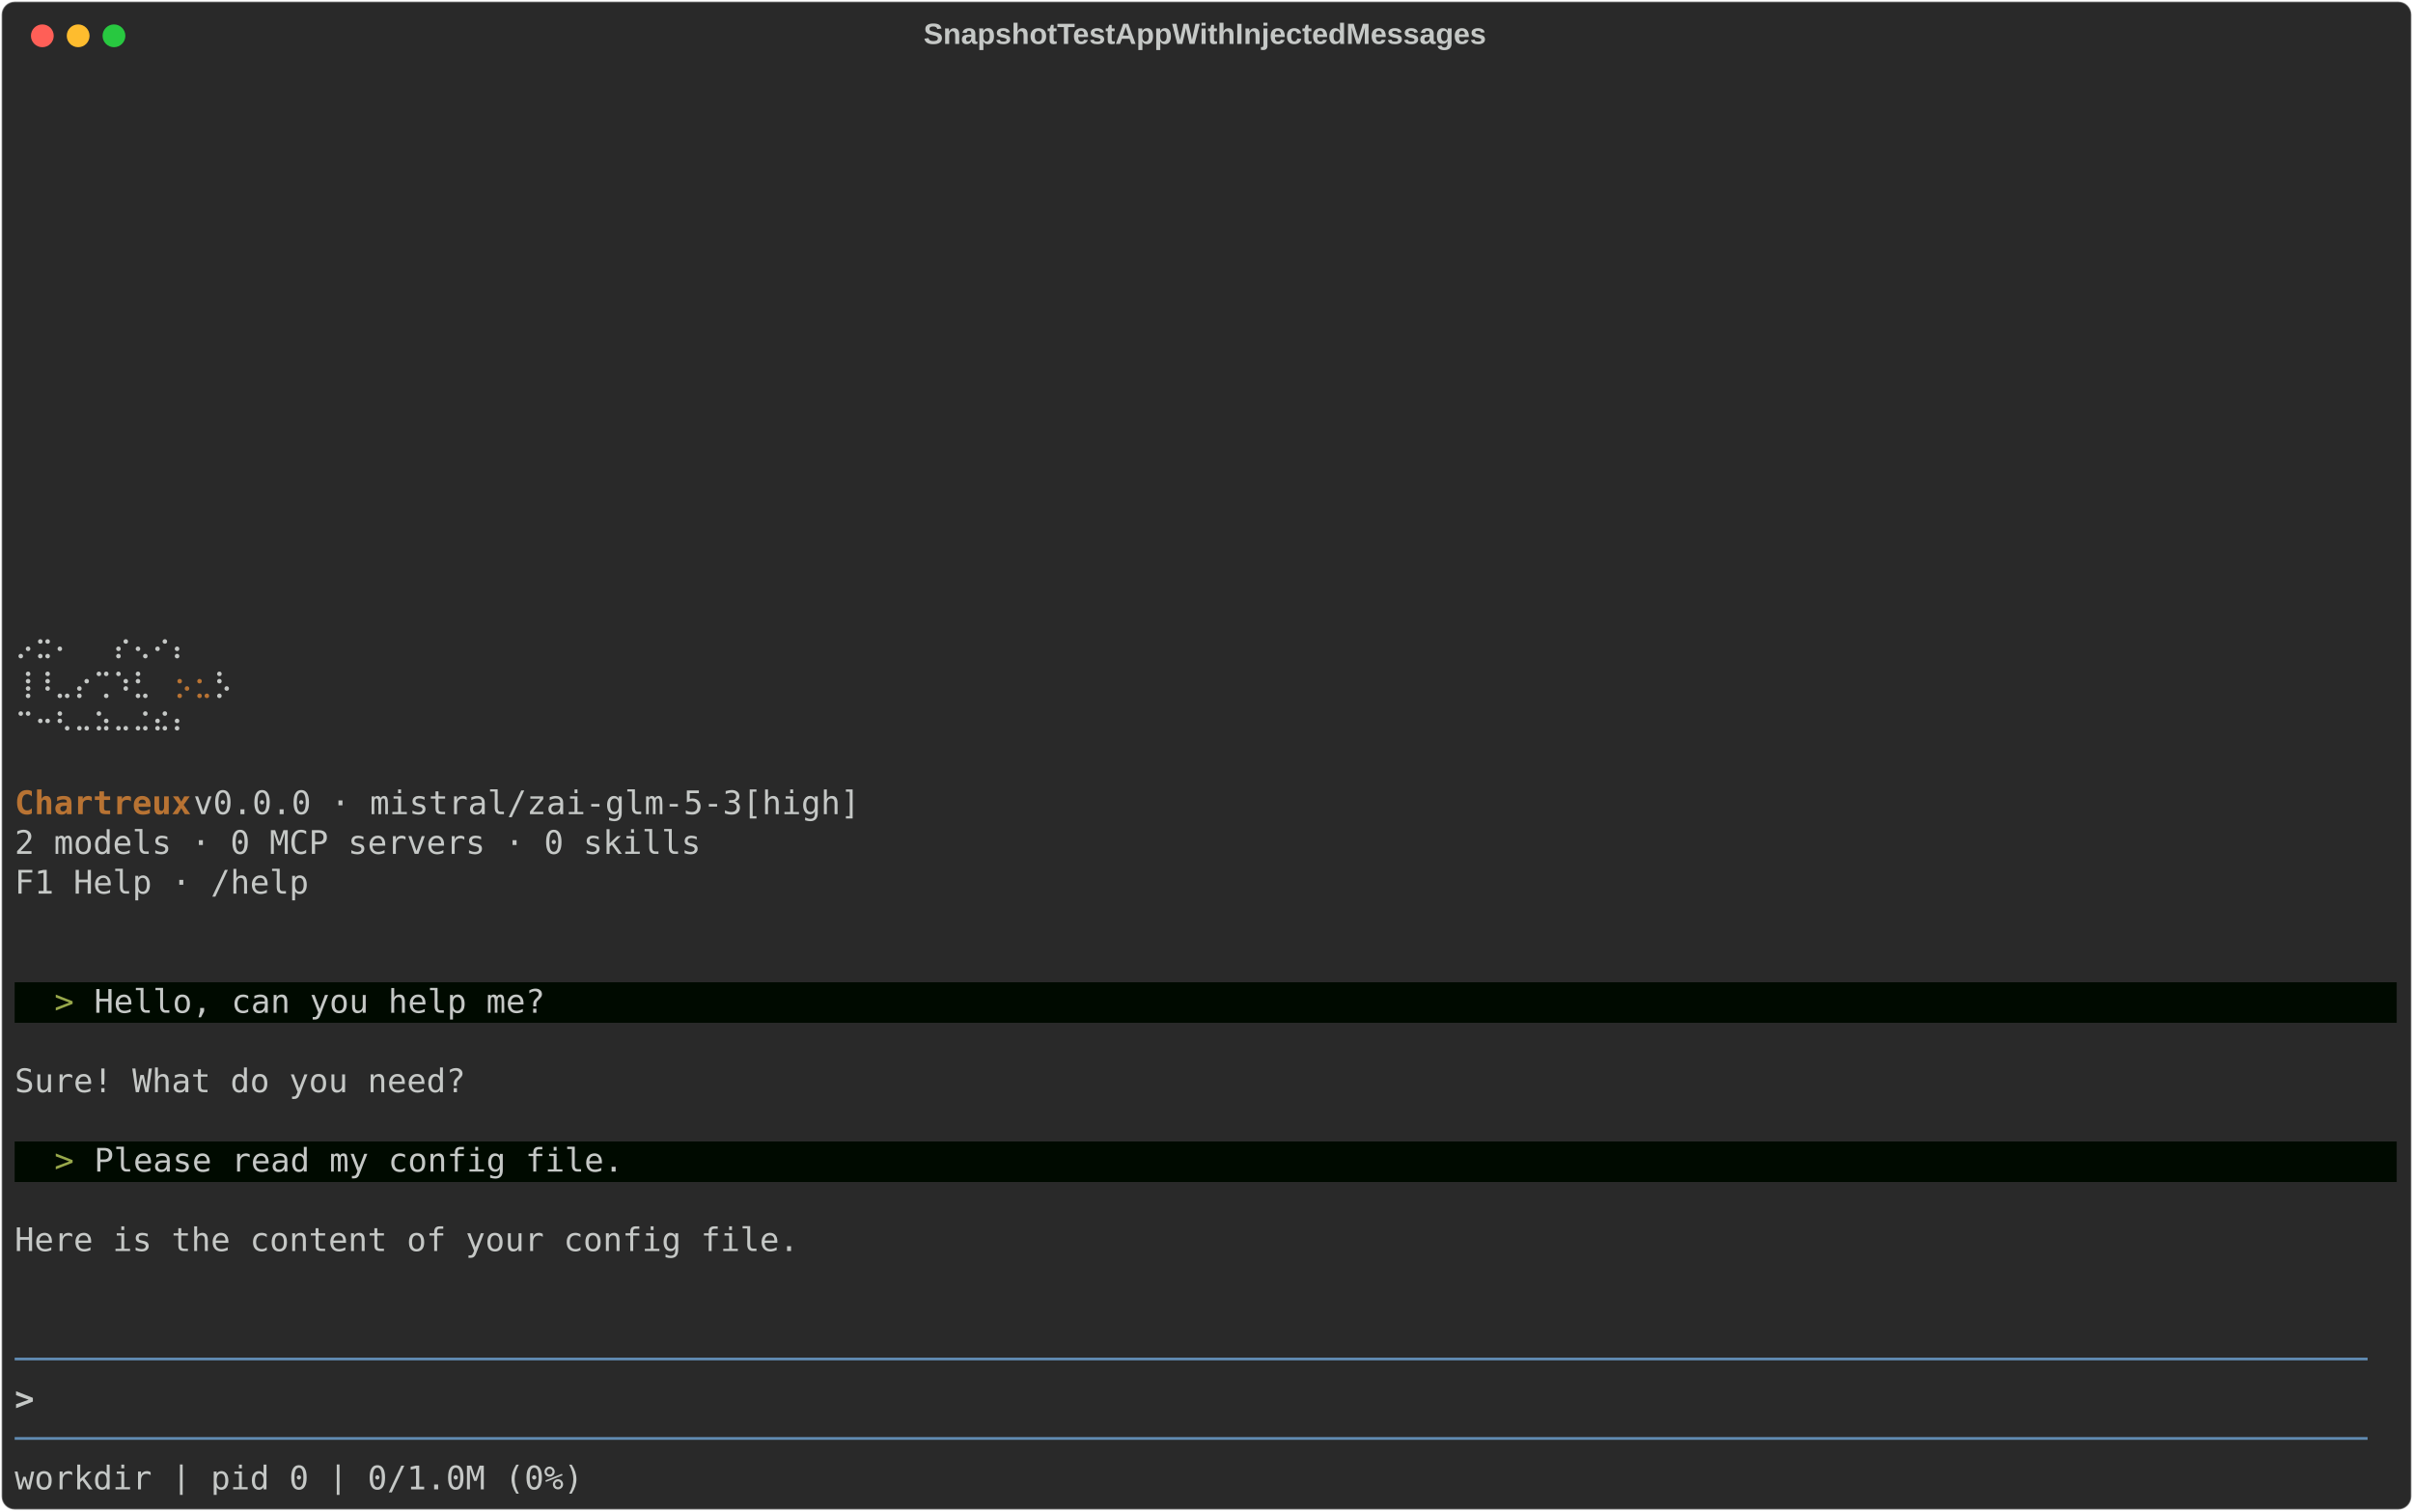
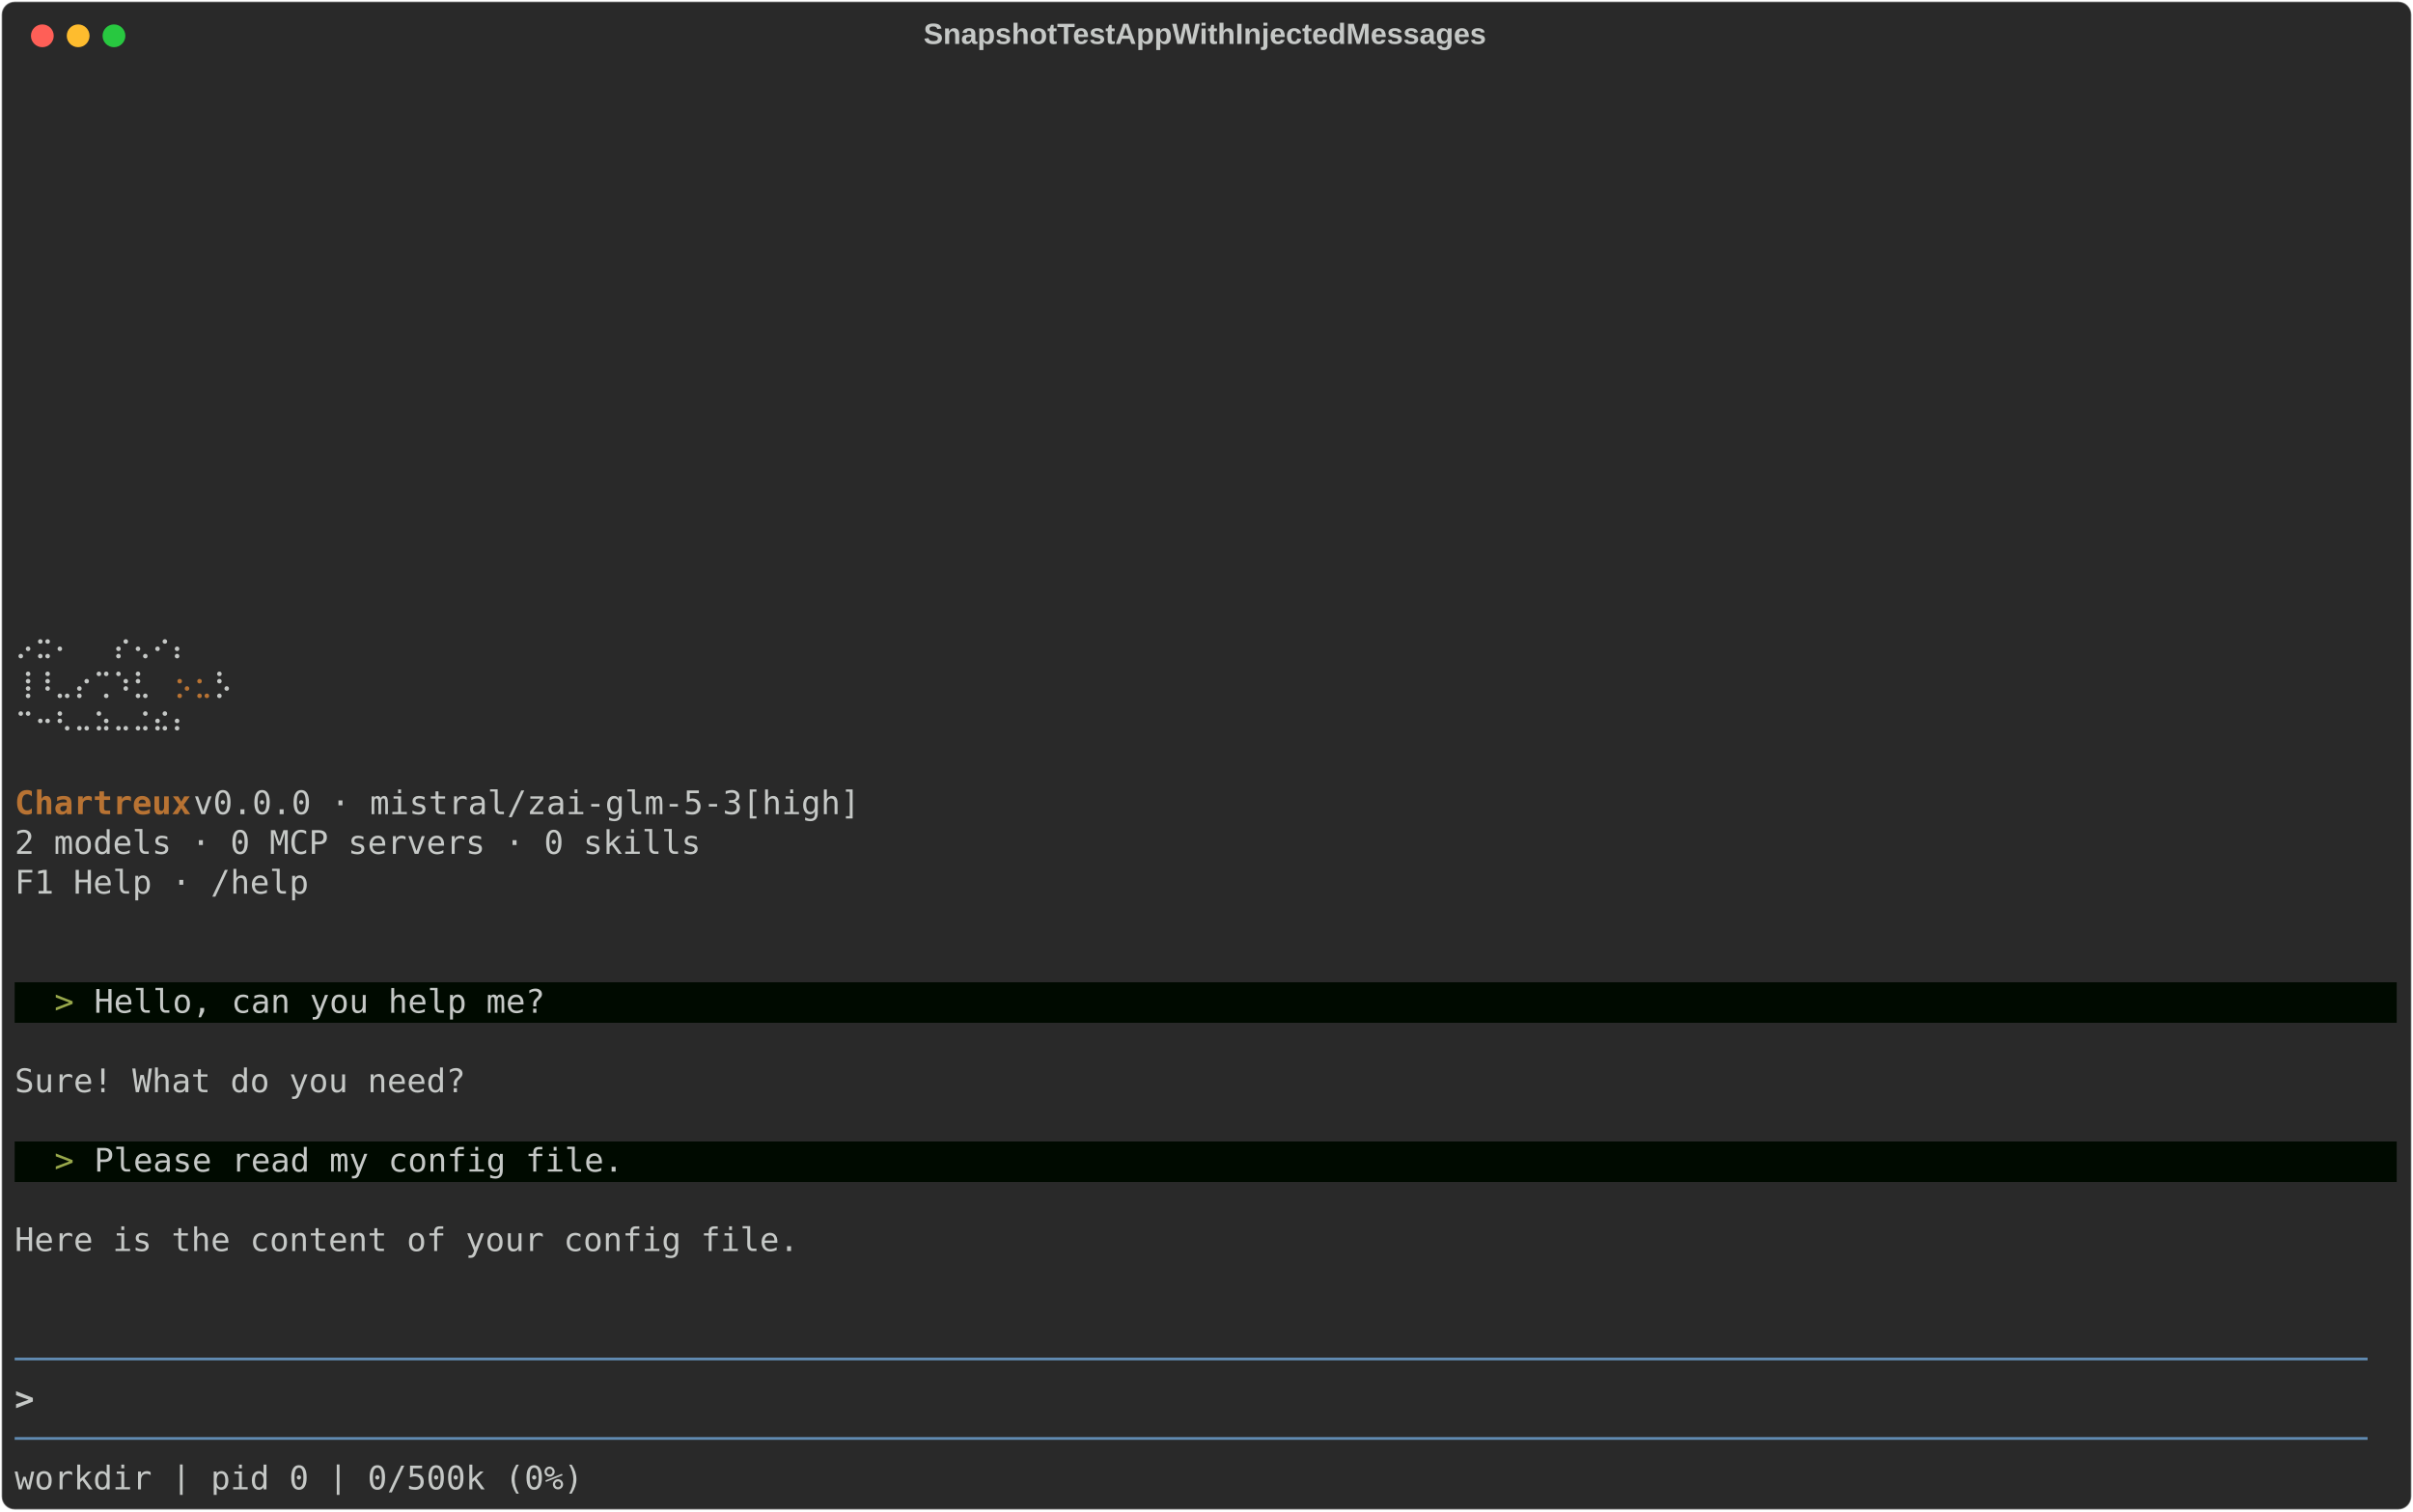
<svg xmlns="http://www.w3.org/2000/svg" class="rich-terminal" viewBox="0 0 1482 928.4">
  <style>

    @font-face {
        font-family: "Fira Code";
        src: local("FiraCode-Regular"),
                url("https://cdnjs.cloudflare.com/ajax/libs/firacode/6.2.0/woff2/FiraCode-Regular.woff2") format("woff2"),
                url("https://cdnjs.cloudflare.com/ajax/libs/firacode/6.2.0/woff/FiraCode-Regular.woff") format("woff");
        font-style: normal;
        font-weight: 400;
    }
    @font-face {
        font-family: "Fira Code";
        src: local("FiraCode-Bold"),
                url("https://cdnjs.cloudflare.com/ajax/libs/firacode/6.2.0/woff2/FiraCode-Bold.woff2") format("woff2"),
                url("https://cdnjs.cloudflare.com/ajax/libs/firacode/6.2.0/woff/FiraCode-Bold.woff") format("woff");
        font-style: bold;
        font-weight: 700;
    }

    .terminal-matrix {
        font-family: Fira Code, monospace;
        font-size: 20px;
        line-height: 24.4px;
        font-variant-east-asian: full-width;
    }

    .terminal-title {
        font-size: 18px;
        font-weight: bold;
        font-family: arial;
    }

    .terminal-r1 { fill: #c5c8c6 }
.terminal-r2 { fill: #b87333 }
.terminal-r3 { fill: #b87333;font-weight: bold }
.terminal-r4 { fill: #98a84b }
.terminal-r5 { fill: #608ab1 }
.terminal-r6 { fill: #c5c8c6;font-weight: bold }
    </style>
  <defs>
    <clipPath id="terminal-clip-terminal">
      <rect x="0" y="0" width="1463.0" height="877.4" />
    </clipPath>
    <clipPath id="terminal-line-0">
      <rect x="0" y="1.5" width="1464" height="24.65" />
    </clipPath>
    <clipPath id="terminal-line-1">
      <rect x="0" y="25.9" width="1464" height="24.65" />
    </clipPath>
    <clipPath id="terminal-line-2">
      <rect x="0" y="50.3" width="1464" height="24.65" />
    </clipPath>
    <clipPath id="terminal-line-3">
      <rect x="0" y="74.7" width="1464" height="24.65" />
    </clipPath>
    <clipPath id="terminal-line-4">
      <rect x="0" y="99.1" width="1464" height="24.65" />
    </clipPath>
    <clipPath id="terminal-line-5">
      <rect x="0" y="123.5" width="1464" height="24.65" />
    </clipPath>
    <clipPath id="terminal-line-6">
      <rect x="0" y="147.9" width="1464" height="24.65" />
    </clipPath>
    <clipPath id="terminal-line-7">
      <rect x="0" y="172.3" width="1464" height="24.65" />
    </clipPath>
    <clipPath id="terminal-line-8">
      <rect x="0" y="196.7" width="1464" height="24.65" />
    </clipPath>
    <clipPath id="terminal-line-9">
      <rect x="0" y="221.1" width="1464" height="24.65" />
    </clipPath>
    <clipPath id="terminal-line-10">
      <rect x="0" y="245.5" width="1464" height="24.65" />
    </clipPath>
    <clipPath id="terminal-line-11">
      <rect x="0" y="269.9" width="1464" height="24.65" />
    </clipPath>
    <clipPath id="terminal-line-12">
      <rect x="0" y="294.3" width="1464" height="24.65" />
    </clipPath>
    <clipPath id="terminal-line-13">
      <rect x="0" y="318.7" width="1464" height="24.65" />
    </clipPath>
    <clipPath id="terminal-line-14">
      <rect x="0" y="343.1" width="1464" height="24.65" />
    </clipPath>
    <clipPath id="terminal-line-15">
      <rect x="0" y="367.5" width="1464" height="24.65" />
    </clipPath>
    <clipPath id="terminal-line-16">
      <rect x="0" y="391.9" width="1464" height="24.65" />
    </clipPath>
    <clipPath id="terminal-line-17">
      <rect x="0" y="416.3" width="1464" height="24.65" />
    </clipPath>
    <clipPath id="terminal-line-18">
      <rect x="0" y="440.7" width="1464" height="24.65" />
    </clipPath>
    <clipPath id="terminal-line-19">
      <rect x="0" y="465.1" width="1464" height="24.65" />
    </clipPath>
    <clipPath id="terminal-line-20">
      <rect x="0" y="489.5" width="1464" height="24.65" />
    </clipPath>
    <clipPath id="terminal-line-21">
      <rect x="0" y="513.9" width="1464" height="24.65" />
    </clipPath>
    <clipPath id="terminal-line-22">
      <rect x="0" y="538.3" width="1464" height="24.65" />
    </clipPath>
    <clipPath id="terminal-line-23">
      <rect x="0" y="562.7" width="1464" height="24.65" />
    </clipPath>
    <clipPath id="terminal-line-24">
      <rect x="0" y="587.1" width="1464" height="24.65" />
    </clipPath>
    <clipPath id="terminal-line-25">
      <rect x="0" y="611.5" width="1464" height="24.65" />
    </clipPath>
    <clipPath id="terminal-line-26">
      <rect x="0" y="635.9" width="1464" height="24.65" />
    </clipPath>
    <clipPath id="terminal-line-27">
      <rect x="0" y="660.3" width="1464" height="24.65" />
    </clipPath>
    <clipPath id="terminal-line-28">
      <rect x="0" y="684.7" width="1464" height="24.65" />
    </clipPath>
    <clipPath id="terminal-line-29">
      <rect x="0" y="709.1" width="1464" height="24.65" />
    </clipPath>
    <clipPath id="terminal-line-30">
      <rect x="0" y="733.5" width="1464" height="24.65" />
    </clipPath>
    <clipPath id="terminal-line-31">
      <rect x="0" y="757.9" width="1464" height="24.65" />
    </clipPath>
    <clipPath id="terminal-line-32">
      <rect x="0" y="782.3" width="1464" height="24.65" />
    </clipPath>
    <clipPath id="terminal-line-33">
      <rect x="0" y="806.7" width="1464" height="24.65" />
    </clipPath>
    <clipPath id="terminal-line-34">
      <rect x="0" y="831.1" width="1464" height="24.65" />
    </clipPath>
  </defs>
  <rect fill="#292929" stroke="rgba(255,255,255,0.35)" stroke-width="1" x="1" y="1" width="1480" height="926.4" rx="8" />
  <text class="terminal-title" fill="#c5c8c6" text-anchor="middle" x="740" y="27">SnapshotTestAppWithInjectedMessages</text>
  <g transform="translate(26,22)">
    <circle cx="0" cy="0" r="7" fill="#ff5f57" />
    <circle cx="22" cy="0" r="7" fill="#febc2e" />
    <circle cx="44" cy="0" r="7" fill="#28c840" />
  </g>
  <g transform="translate(9, 41)" clip-path="url(#terminal-clip-terminal)">
    <rect fill="#000a00" x="0" y="562.7" width="24.4" height="24.65" shape-rendering="crispEdges" />
    <rect fill="#000a00" x="24.4" y="562.7" width="12.2" height="24.65" shape-rendering="crispEdges" />
    <rect fill="#000a00" x="36.6" y="562.7" width="12.2" height="24.65" shape-rendering="crispEdges" />
    <rect fill="#000a00" x="48.8" y="562.7" width="280.6" height="24.65" shape-rendering="crispEdges" />
    <rect fill="#000a00" x="329.4" y="562.7" width="1134.6" height="24.65" shape-rendering="crispEdges" />
    <rect fill="#000a00" x="0" y="660.3" width="24.4" height="24.65" shape-rendering="crispEdges" />
    <rect fill="#000a00" x="24.4" y="660.3" width="12.2" height="24.65" shape-rendering="crispEdges" />
    <rect fill="#000a00" x="36.6" y="660.3" width="12.2" height="24.65" shape-rendering="crispEdges" />
    <rect fill="#000a00" x="48.8" y="660.3" width="329.4" height="24.65" shape-rendering="crispEdges" />
    <rect fill="#000a00" x="378.2" y="660.3" width="1085.8" height="24.65" shape-rendering="crispEdges" />
    <g class="terminal-matrix">
      <text class="terminal-r1" x="1464" y="20" textLength="12.2" clip-path="url(#terminal-line-0)">
</text>
      <text class="terminal-r1" x="1464" y="44.4" textLength="12.2" clip-path="url(#terminal-line-1)">
</text>
      <text class="terminal-r1" x="1464" y="68.8" textLength="12.2" clip-path="url(#terminal-line-2)">
</text>
      <text class="terminal-r1" x="1464" y="93.2" textLength="12.2" clip-path="url(#terminal-line-3)">
</text>
      <text class="terminal-r1" x="1464" y="117.6" textLength="12.2" clip-path="url(#terminal-line-4)">
</text>
      <text class="terminal-r1" x="1464" y="142" textLength="12.2" clip-path="url(#terminal-line-5)">
</text>
      <text class="terminal-r1" x="1464" y="166.4" textLength="12.2" clip-path="url(#terminal-line-6)">
</text>
      <text class="terminal-r1" x="1464" y="190.8" textLength="12.2" clip-path="url(#terminal-line-7)">
</text>
      <text class="terminal-r1" x="1464" y="215.2" textLength="12.2" clip-path="url(#terminal-line-8)">
</text>
      <text class="terminal-r1" x="1464" y="239.6" textLength="12.2" clip-path="url(#terminal-line-9)">
</text>
      <text class="terminal-r1" x="1464" y="264" textLength="12.2" clip-path="url(#terminal-line-10)">
</text>
      <text class="terminal-r1" x="1464" y="288.4" textLength="12.2" clip-path="url(#terminal-line-11)">
</text>
      <text class="terminal-r1" x="1464" y="312.8" textLength="12.2" clip-path="url(#terminal-line-12)">
</text>
      <text class="terminal-r1" x="1464" y="337.2" textLength="12.2" clip-path="url(#terminal-line-13)">
</text>
      <text class="terminal-r1" x="0" y="361.6" textLength="134.2" clip-path="url(#terminal-line-14)">  ⡠⣒⠄  ⡔⢄⠔⡄</text>
      <text class="terminal-r1" x="1464" y="361.6" textLength="12.2" clip-path="url(#terminal-line-14)">
</text>
      <text class="terminal-r1" x="0" y="386" textLength="97.6" clip-path="url(#terminal-line-15)"> ⢸⠸⣀⡔⢉⠱⣃</text>
      <text class="terminal-r2" x="97.6" y="386" textLength="12.2" clip-path="url(#terminal-line-15)">⡢</text>
      <text class="terminal-r2" x="109.8" y="386" textLength="12.2" clip-path="url(#terminal-line-15)">⣂</text>
      <text class="terminal-r1" x="122" y="386" textLength="12.2" clip-path="url(#terminal-line-15)">⡣</text>
      <text class="terminal-r1" x="1464" y="386" textLength="12.2" clip-path="url(#terminal-line-15)">
</text>
      <text class="terminal-r1" x="0" y="410.4" textLength="134.2" clip-path="url(#terminal-line-16)">  ⠉⠒⠣⠤⠵⠤⠬⠮⠆</text>
      <text class="terminal-r1" x="1464" y="410.4" textLength="12.2" clip-path="url(#terminal-line-16)">
</text>
      <text class="terminal-r1" x="1464" y="434.8" textLength="12.2" clip-path="url(#terminal-line-17)">
</text>
      <text class="terminal-r3" x="0" y="459.2" textLength="109.8" clip-path="url(#terminal-line-18)">Chartreux</text>
      <text class="terminal-r1" x="109.8" y="459.2" textLength="427" clip-path="url(#terminal-line-18)"> v0.0.0 · mistral/zai-glm-5-3[high]</text>
      <text class="terminal-r1" x="1464" y="459.2" textLength="12.2" clip-path="url(#terminal-line-18)">
</text>
      <text class="terminal-r1" x="0" y="483.6" textLength="427" clip-path="url(#terminal-line-19)">2 models · 0 MCP servers · 0 skills</text>
      <text class="terminal-r1" x="1464" y="483.6" textLength="12.2" clip-path="url(#terminal-line-19)">
</text>
      <text class="terminal-r1" x="0" y="508" textLength="183" clip-path="url(#terminal-line-20)">F1 Help · /help</text>
      <text class="terminal-r1" x="1464" y="508" textLength="12.2" clip-path="url(#terminal-line-20)">
</text>
      <text class="terminal-r1" x="1464" y="532.4" textLength="12.2" clip-path="url(#terminal-line-21)">
</text>
      <text class="terminal-r1" x="1464" y="556.8" textLength="12.2" clip-path="url(#terminal-line-22)">
</text>
      <text class="terminal-r4" x="24.4" y="581.2" textLength="12.2" clip-path="url(#terminal-line-23)">&gt;</text>
      <text class="terminal-r1" x="48.8" y="581.2" textLength="280.6" clip-path="url(#terminal-line-23)">Hello, can you help me?</text>
      <text class="terminal-r1" x="1464" y="581.2" textLength="12.2" clip-path="url(#terminal-line-23)">
</text>
      <text class="terminal-r1" x="1464" y="605.6" textLength="12.2" clip-path="url(#terminal-line-24)">
</text>
      <text class="terminal-r1" x="0" y="630" textLength="280.6" clip-path="url(#terminal-line-25)">Sure! What do you need?</text>
      <text class="terminal-r1" x="1464" y="630" textLength="12.2" clip-path="url(#terminal-line-25)">
</text>
      <text class="terminal-r1" x="1464" y="654.4" textLength="12.2" clip-path="url(#terminal-line-26)">
</text>
      <text class="terminal-r4" x="24.4" y="678.8" textLength="12.2" clip-path="url(#terminal-line-27)">&gt;</text>
      <text class="terminal-r1" x="48.8" y="678.8" textLength="329.4" clip-path="url(#terminal-line-27)">Please read my config file.</text>
      <text class="terminal-r1" x="1464" y="678.8" textLength="12.2" clip-path="url(#terminal-line-27)">
</text>
      <text class="terminal-r1" x="1464" y="703.2" textLength="12.2" clip-path="url(#terminal-line-28)">
</text>
      <text class="terminal-r1" x="0" y="727.6" textLength="488" clip-path="url(#terminal-line-29)">Here is the content of your config file.</text>
      <text class="terminal-r1" x="1464" y="727.6" textLength="12.2" clip-path="url(#terminal-line-29)">
</text>
      <text class="terminal-r1" x="1464" y="752" textLength="12.2" clip-path="url(#terminal-line-30)">
</text>
      <text class="terminal-r1" x="1464" y="776.4" textLength="12.2" clip-path="url(#terminal-line-31)">
</text>
      <text class="terminal-r5" x="0" y="800.8" textLength="1464" clip-path="url(#terminal-line-32)">────────────────────────────────────────────────────────────────────────────────────────────────────────────────────────</text>
      <text class="terminal-r1" x="1464" y="800.8" textLength="12.2" clip-path="url(#terminal-line-32)">
</text>
      <text class="terminal-r6" x="0" y="825.2" textLength="12.2" clip-path="url(#terminal-line-33)">&gt;</text>
      <text class="terminal-r1" x="1464" y="825.2" textLength="12.2" clip-path="url(#terminal-line-33)">
</text>
      <text class="terminal-r5" x="0" y="849.6" textLength="1464" clip-path="url(#terminal-line-34)">────────────────────────────────────────────────────────────────────────────────────────────────────────────────────────</text>
      <text class="terminal-r1" x="1464" y="849.6" textLength="12.2" clip-path="url(#terminal-line-34)">
</text>
-       <text class="terminal-r1" x="0" y="874" textLength="353.8" clip-path="url(#terminal-line-35)">workdir | pid 0 | 0/1.0M (0%)</text>
+       <text class="terminal-r1" x="0" y="874" textLength="353.8" clip-path="url(#terminal-line-35)">workdir | pid 0 | 0/500k (0%)</text>
    </g>
  </g>
</svg>
